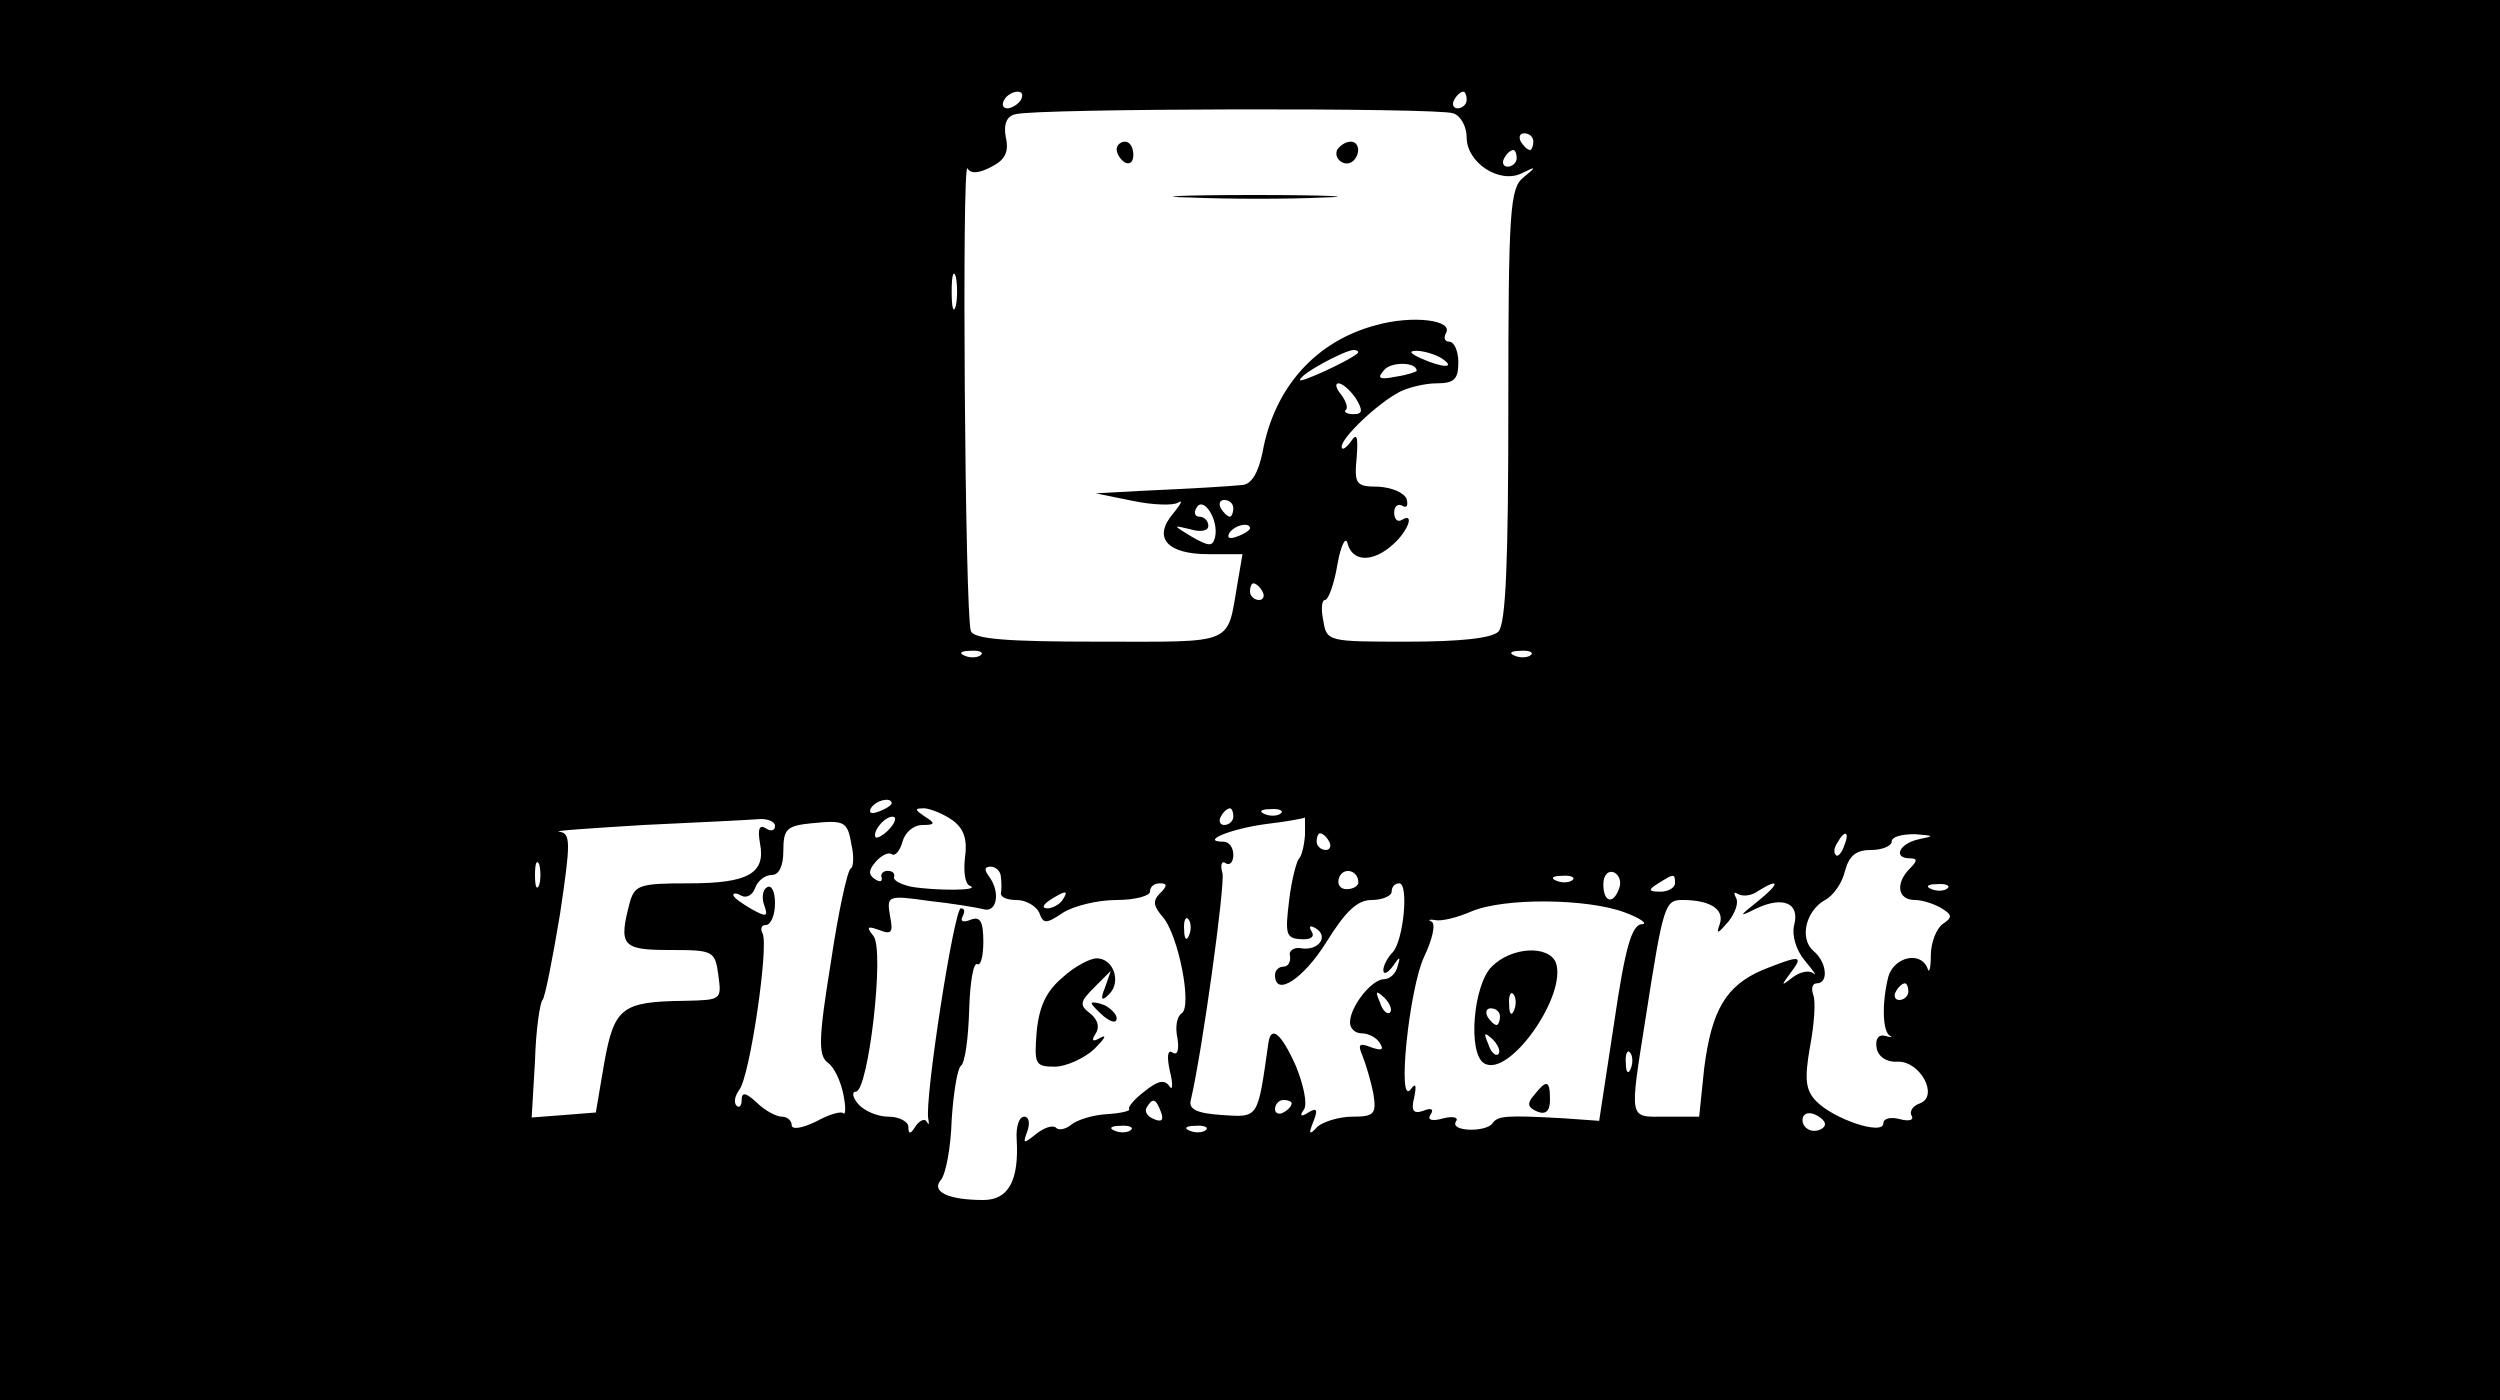
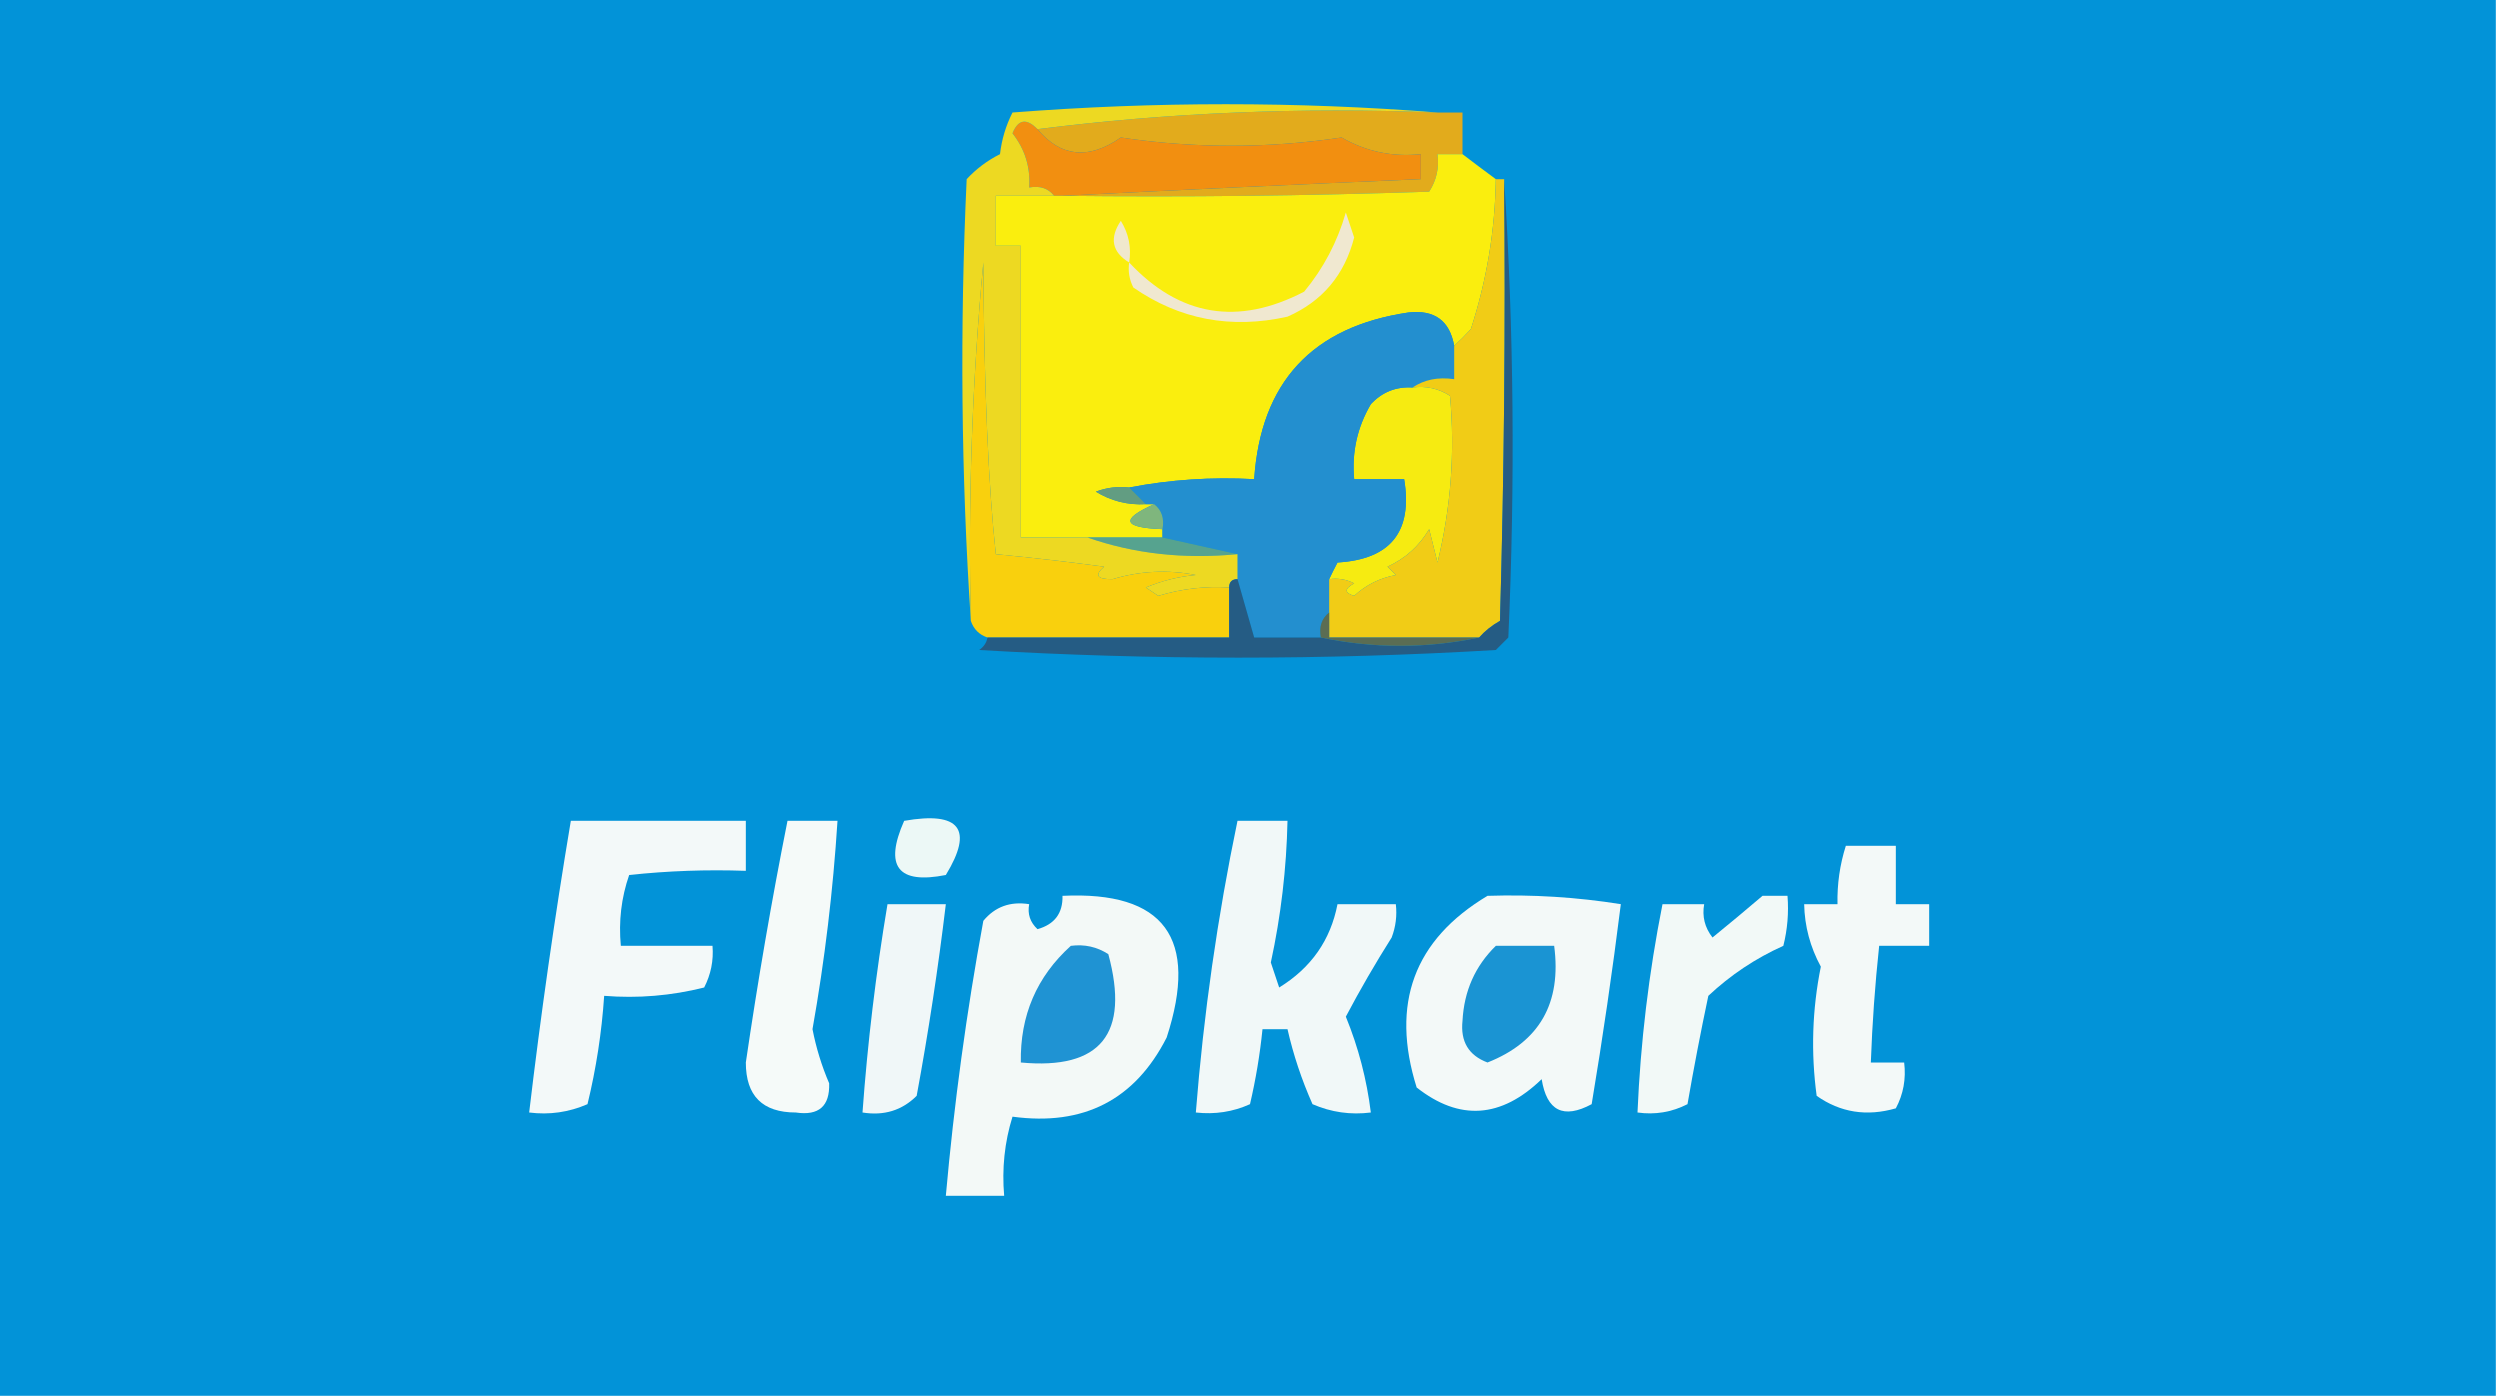
- <svg xmlns="http://www.w3.org/2000/svg" version="1.0" width="300pt" height="168pt" viewBox="0 0 300 168" preserveAspectRatio="xMidYMid meet">
-   <g transform="translate(0,168) scale(0.1,-0.1)" fill="#000000" stroke="none">
-     <path d="M0 840 l0 -840 1500 0 1500 0 0 840 0 840 -1500 0 -1500 0 0 -840z m1225 720 c-3 -5 -11 -10 -16 -10 -6 0 -7 5 -4 10 3 6 11 10 16 10 6 0 7 -4 4 -10z m535 0 c0 -5 -5 -10 -11 -10 -5 0 -7 5 -4 10 3 6 8 10 11 10 2 0 4 -4 4 -10z m-16 -16 c9 -3 16 -16 16 -29 0 -30 39 -56 66 -43 18 9 18 8 2 -5 -16 -13 -18 -39 -18 -274 0 -188 -3 -262 -12 -271 -8 -8 -47 -12 -109 -12 -95 0 -97 0 -101 25 -3 14 -2 25 2 25 4 0 11 19 15 43 4 23 10 34 12 25 6 -23 31 -23 55 -1 18 16 26 39 10 29 -5 -3 -9 1 -9 9 0 8 5 11 10 8 5 -3 7 0 5 8 -3 8 -18 14 -34 15 -27 0 -29 3 -26 35 2 26 0 30 -7 19 -6 -8 -11 -11 -11 -6 0 11 43 52 70 66 10 5 30 10 44 10 21 0 26 5 26 25 0 14 -5 25 -11 25 -5 0 -7 4 -4 10 10 16 -40 22 -83 10 -73 -19 -123 -75 -137 -153 -5 -24 -13 -38 -24 -39 -22 -2 -56 -4 -121 -7 l-55 -3 44 -9 c24 -5 49 -6 55 -2 6 4 3 -2 -6 -13 -25 -29 -8 -49 42 -49 l41 0 -6 -35 c-13 -75 -1 -70 -166 -70 -111 0 -151 3 -154 13 -7 19 -11 566 -4 555 4 -7 14 -6 29 2 16 8 21 18 17 35 -3 16 1 26 12 28 25 7 508 8 525 1z m96 -34 c0 -5 -2 -10 -4 -10 -3 0 -8 5 -11 10 -3 6 -1 10 4 10 6 0 11 -4 11 -10z m-20 -20 c0 -5 -5 -10 -11 -10 -5 0 -7 5 -4 10 3 6 8 10 11 10 2 0 4 -4 4 -10z m-673 -177 c-3 -10 -5 -2 -5 17 0 19 2 27 5 18 2 -10 2 -26 0 -35z m482 -57 c-10 -9 -69 -36 -69 -32 0 7 52 35 64 36 5 0 7 -2 5 -4z m101 -6 c18 -12 2 -12 -25 0 -13 6 -15 9 -5 9 8 0 22 -4 30 -9z m-30 -15 c0 -1 -11 -5 -25 -7 -20 -4 -23 -2 -14 8 8 10 39 10 39 -1z m-73 -33 c9 -15 8 -19 -3 -19 -8 0 -12 3 -9 5 3 3 0 11 -6 19 -6 7 -7 13 -3 13 5 0 14 -8 21 -18z m-169 -167 c-3 -11 -7 -11 -28 1 -23 14 -23 14 -2 9 13 -4 22 -2 22 4 0 6 -5 11 -11 11 -5 0 -7 5 -3 11 8 14 27 -15 22 -36z m22 35 c0 -5 -2 -10 -4 -10 -3 0 -8 5 -11 10 -3 6 -1 10 4 10 6 0 11 -4 11 -10z m20 -24 c0 -2 -7 -7 -16 -10 -8 -3 -12 -2 -9 4 6 10 25 14 25 6z m15 -76 c3 -5 1 -10 -4 -10 -6 0 -11 5 -11 10 0 6 2 10 4 10 3 0 8 -4 11 -10z m-338 -76 c-3 -3 -12 -4 -19 -1 -8 3 -5 6 6 6 11 1 17 -2 13 -5z m660 0 c-3 -3 -12 -4 -19 -1 -8 3 -5 6 6 6 11 1 17 -2 13 -5z m-767 -178 c0 -2 -7 -7 -16 -10 -8 -3 -12 -2 -9 4 6 10 25 14 25 6z m74 -21 c13 -10 17 -23 14 -44 -2 -17 0 -32 6 -34 14 -6 -42 -6 -71 -1 -13 3 -22 8 -20 12 1 4 -2 7 -8 7 -5 0 -9 -4 -7 -8 1 -5 -2 -6 -8 -2 -8 5 -8 11 1 21 6 7 15 12 19 9 4 -3 10 4 13 15 3 11 13 20 24 20 15 0 16 2 3 10 -13 9 -13 10 0 10 8 -1 23 -7 34 -15z m336 5 c0 -5 -5 -10 -11 -10 -5 0 -7 5 -4 10 3 6 8 10 11 10 2 0 4 -4 4 -10z m57 4 c-3 -3 -12 -4 -19 -1 -8 3 -5 6 6 6 11 1 17 -2 13 -5z m-607 -15 c0 -6 -5 -7 -11 -3 -8 5 -10 -1 -7 -18 7 -36 -14 -48 -85 -48 -59 0 -65 -2 -71 -22 -14 -53 -10 -58 48 -58 52 0 54 -1 58 -30 4 -30 4 -30 -41 -31 -75 -1 -84 -8 -96 -75 l-10 -59 -38 -3 -39 -3 4 68 c1 37 6 70 9 73 3 3 12 49 21 103 13 87 13 97 -1 99 -9 1 37 4 101 8 64 3 126 6 138 7 11 1 20 -3 20 -8z m92 -24 c3 -13 2 -26 -1 -27 -4 -2 -15 -52 -24 -113 -15 -92 -15 -111 -4 -120 8 -5 16 -23 19 -38 3 -15 3 -25 0 -23 -2 3 -17 -1 -33 -10 -17 -8 -29 -10 -29 -4 0 5 -5 10 -12 10 -6 0 -20 7 -30 17 -13 12 -18 13 -18 3 0 -7 -3 -10 -6 -7 -4 4 -2 12 3 19 13 16 36 175 28 188 -3 6 -1 10 4 10 6 0 11 12 11 26 0 14 -4 23 -10 19 -5 -3 -6 -13 -3 -21 5 -14 3 -15 -15 -5 -12 7 -22 14 -22 17 0 3 5 2 10 -1 6 -3 13 1 16 9 3 9 12 16 20 16 9 0 14 11 14 29 0 26 4 30 33 33 41 4 44 3 49 -27z m46 21 c-7 -8 -15 -12 -17 -11 -5 6 10 25 20 25 5 0 4 -6 -3 -14z m498 -8 c-1 -13 -4 -25 -7 -28 -3 -3 -9 -25 -12 -50 -5 -41 -4 -46 14 -47 12 -1 17 3 13 9 -4 7 -2 8 5 4 16 -10 3 -27 -17 -24 -9 2 -16 -3 -14 -9 1 -7 -2 -13 -8 -13 -5 0 -10 -4 -10 -10 0 -27 34 -5 62 40 23 37 37 50 54 50 13 0 24 5 24 10 0 6 4 10 9 10 12 0 5 -70 -8 -83 -6 -6 -11 -16 -11 -21 0 -6 5 -4 11 4 9 13 10 13 6 0 -2 -8 -9 -15 -16 -15 -15 0 -41 -33 -41 -52 0 -7 6 -13 14 -13 8 0 18 -5 22 -12 5 -8 2 -9 -10 -5 -15 6 -17 4 -11 -10 4 -10 10 -30 13 -45 4 -25 1 -28 -25 -28 -16 0 -35 -6 -42 -12 -10 -11 -11 -9 -5 6 6 15 4 17 -6 11 -9 -6 -11 -4 -5 4 4 7 -1 30 -10 52 -18 40 -30 49 -33 27 -13 -91 -11 -89 -56 -86 -30 2 -40 7 -37 18 14 60 41 257 38 272 -3 10 -1 16 4 12 5 -3 9 2 9 10 0 9 -5 16 -12 16 -28 0 7 15 50 21 26 3 47 7 48 8 0 0 0 -9 0 -21z m29 -8 c3 -5 1 -10 -4 -10 -6 0 -11 5 -11 10 0 6 2 10 4 10 3 0 8 -4 11 -10z m618 -5 c-3 -9 -8 -14 -10 -11 -3 3 -2 9 2 15 9 16 15 13 8 -4z m90 8 c-24 -5 -32 -23 -11 -23 9 0 9 -3 0 -12 -18 -18 -15 -38 6 -38 9 0 24 -5 32 -10 13 -8 13 -11 1 -19 -7 -5 -14 -22 -14 -37 0 -16 -2 -23 -4 -16 -8 21 -40 14 -47 -10 -8 -32 -7 -66 2 -71 4 -2 1 -2 -6 0 -8 2 -12 -4 -10 -15 2 -10 12 -17 25 -16 27 1 50 -41 27 -50 -9 -3 -13 -10 -10 -15 3 -5 -3 -7 -14 -4 -11 3 -20 1 -20 -5 0 -15 -60 5 -81 27 -12 13 -14 25 -7 65 5 26 7 54 4 62 -3 8 -1 14 4 14 15 0 12 26 -4 39 -17 15 -9 48 14 61 10 5 21 21 24 35 5 18 13 25 31 25 14 0 25 5 25 10 0 6 12 9 28 9 23 -2 24 -2 5 -6z m-1656 -55 c-3 -7 -5 -2 -5 12 0 14 2 19 5 13 2 -7 2 -19 0 -25z m554 10 c1 -7 1 -16 0 -20 0 -5 8 -8 19 -8 11 0 23 -7 27 -15 5 -14 8 -14 29 0 13 8 41 15 64 15 22 0 40 5 40 10 0 6 5 10 12 10 9 0 9 -3 0 -12 -9 -9 -8 -15 3 -28 19 -21 36 -108 23 -116 -6 -4 -8 -17 -5 -30 2 -14 0 -21 -6 -17 -6 4 -7 -5 -3 -23 4 -16 3 -24 -1 -17 -6 8 -14 6 -30 -7 -12 -9 -20 -19 -18 -21 2 -2 -10 -5 -27 -6 -17 -1 -36 -7 -43 -13 -6 -5 -15 -7 -18 -3 -4 3 -14 0 -24 -8 -15 -12 -16 -12 -10 4 3 9 2 17 -4 17 -6 0 -10 -12 -9 -27 3 -50 -10 -73 -40 -73 -42 0 -63 10 -51 24 6 7 12 39 13 72 2 32 7 62 11 65 5 3 9 33 10 67 1 33 5 58 10 55 4 -2 7 10 7 27 0 25 -4 31 -16 26 -8 -3 -12 -2 -9 4 3 6 3 10 -2 10 -8 0 -44 -231 -39 -253 1 -6 1 -8 -2 -3 -2 4 -8 2 -13 -5 -6 -10 -9 -11 -9 -1 0 6 -11 12 -24 12 -13 0 -29 7 -36 15 -7 8 -8 15 -3 15 15 0 35 171 21 187 -9 11 -7 12 7 7 15 -6 17 -3 13 17 -4 24 -3 25 46 18 28 -3 58 -8 66 -10 16 -5 21 20 7 39 -6 8 -6 12 2 12 6 0 12 -6 12 -12z m429 -7 c0 -4 -6 -8 -14 -8 -8 0 -12 6 -9 14 5 13 23 9 23 -6z m313 -7 c-7 -20 -19 -17 -19 5 0 11 6 17 13 14 6 -3 9 -11 6 -19z m-56 10 c-3 -3 -12 -4 -19 -1 -8 3 -5 6 6 6 11 1 17 -2 13 -5z m123 -4 c0 -5 -8 -10 -17 -10 -15 0 -16 2 -3 10 19 12 20 12 20 0z m100 -21 c-24 -19 -24 -20 -2 -9 32 15 52 6 45 -20 -3 -12 2 -30 13 -43 10 -12 15 -19 10 -15 -5 4 -16 2 -25 -5 -14 -11 -14 -10 -2 6 16 21 11 21 -34 3 -44 -19 -61 -48 -70 -118 l-6 -58 -40 0 c-45 0 -44 -7 -24 120 21 135 23 140 44 140 33 0 50 -11 45 -28 -5 -14 -3 -13 10 2 8 10 13 23 9 29 -3 6 -2 7 3 4 6 -3 16 -2 24 4 26 16 26 9 0 -12z m227 15 c-3 -3 -12 -4 -19 -1 -8 3 -5 6 6 6 11 1 17 -2 13 -5z m-1062 -14 c-3 -5 -12 -10 -18 -10 -7 0 -6 4 3 10 19 12 23 12 15 0z m675 -15 c19 -7 28 -14 20 -14 -12 -1 -20 -29 -33 -118 l-18 -118 -42 3 c-70 4 -80 3 -86 -6 -8 -11 -51 -10 -44 2 4 5 -3 7 -15 4 -14 -4 -20 -2 -15 5 4 6 0 8 -9 4 -12 -4 -15 0 -11 16 3 15 2 18 -4 10 -17 -23 -2 121 16 159 10 21 14 39 9 42 -5 2 -3 3 4 2 7 -2 27 3 43 10 39 17 140 16 185 -1z m-523 -27 c-3 -8 -6 -5 -6 6 -1 11 2 17 5 13 3 -3 4 -12 1 -19z m863 -68 c0 -5 -5 -10 -11 -10 -5 0 -7 5 -4 10 3 6 8 10 11 10 2 0 4 -4 4 -10z m-622 -25 c-3 -3 -9 2 -12 12 -6 14 -5 15 5 6 7 -7 10 -15 7 -18z m289 -67 c-3 -8 -6 -5 -6 6 -1 11 2 17 5 13 3 -3 4 -12 1 -19z m-564 -52 c4 -10 1 -13 -8 -9 -8 3 -12 9 -9 14 7 12 11 11 17 -5z m157 10 c0 -3 -4 -8 -10 -11 -5 -3 -10 -1 -10 4 0 6 5 11 10 11 6 0 10 -2 10 -4z m640 -25 c0 -4 -6 -8 -13 -8 -8 0 -14 6 -14 13 0 7 6 10 14 7 7 -3 13 -8 13 -12z m-833 -7 c-3 -3 -12 -4 -19 -1 -8 3 -5 6 6 6 11 1 17 -2 13 -5z m90 0 c-3 -3 -12 -4 -19 -1 -8 3 -5 6 6 6 11 1 17 -2 13 -5z" />
-     <path d="M1340 1501 c0 -6 5 -13 10 -16 6 -3 10 1 10 9 0 9 -4 16 -10 16 -5 0 -10 -4 -10 -9z" />
-     <path d="M1605 1501 c-6 -11 9 -23 19 -14 9 9 7 23 -3 23 -6 0 -12 -4 -16 -9z" />
-     <path d="M1428 1443 c46 -2 118 -2 160 0 42 1 5 3 -83 3 -88 0 -123 -2 -77 -3z" />
-     <path d="M1275 507 c-19 -16 -28 -34 -31 -65 -3 -39 -2 -42 22 -42 13 0 35 10 47 21 12 12 16 18 8 14 -10 -6 -12 -4 -6 5 5 8 2 17 -7 24 -13 10 -12 14 5 31 l20 20 -7 -20 c-6 -15 -4 -17 5 -8 15 15 5 43 -15 43 -8 0 -27 -10 -41 -23z" />
-     <path d="M1310 476 c0 -2 7 -9 15 -16 9 -7 15 -8 15 -2 0 5 -7 12 -15 16 -8 3 -15 4 -15 2z" />
-     <path d="M1790 520 c-22 -22 -29 -104 -9 -116 30 -18 100 82 86 121 -9 21 -53 19 -77 -5z m27 -52 c-3 -8 -6 -5 -6 6 -1 11 2 17 5 13 3 -3 4 -12 1 -19z m-17 -8 c0 -5 -2 -10 -4 -10 -3 0 -8 5 -11 10 -3 6 -1 10 4 10 6 0 11 -4 11 -10z m-2 -45 c-3 -3 -9 2 -12 12 -6 14 -5 15 5 6 7 -7 10 -15 7 -18z" />
-     <path d="M1841 366 c-9 -10 -8 -15 4 -20 10 -4 15 1 15 14 0 24 -4 25 -19 6z" />
+ <svg xmlns="http://www.w3.org/2000/svg" version="1.1" width="300px" height="168px" style="shape-rendering:geometricPrecision; text-rendering:geometricPrecision; image-rendering:optimizeQuality; fill-rule:evenodd; clip-rule:evenodd">
+   <g>
+     <path style="opacity:1" fill="#0293d8" d="M -0.5,-0.5 C 99.5,-0.5 199.5,-0.5 299.5,-0.5C 299.5,55.5 299.5,111.5 299.5,167.5C 199.5,167.5 99.5,167.5 -0.5,167.5C -0.5,111.5 -0.5,55.5 -0.5,-0.5 Z" />
+   </g>
+   <g>
+     <path style="opacity:1" fill="#e2ab1c" d="M 172.5,13.5 C 173.5,13.5 174.5,13.5 175.5,13.5C 175.5,15.167 175.5,16.833 175.5,18.5C 174.5,18.5 173.5,18.5 172.5,18.5C 172.714,20.144 172.38,21.644 171.5,23C 156.837,23.5 142.17,23.667 127.5,23.5C 141.692,22.784 156.025,22.117 170.5,21.5C 170.5,20.5 170.5,19.5 170.5,18.5C 167.102,18.858 163.935,18.192 161,16.5C 152.154,17.82 143.321,17.82 134.5,16.5C 130.64,19.192 127.307,18.859 124.5,15.5C 140.132,13.515 156.132,12.849 172.5,13.5 Z" />
+   </g>
+   <g>
+     <path style="opacity:1" fill="#f28f10" d="M 124.5,15.5 C 127.307,18.859 130.64,19.192 134.5,16.5C 143.321,17.82 152.154,17.82 161,16.5C 163.935,18.192 167.102,18.858 170.5,18.5C 170.5,19.5 170.5,20.5 170.5,21.5C 156.025,22.117 141.692,22.784 127.5,23.5C 127.167,23.5 126.833,23.5 126.5,23.5C 125.791,22.596 124.791,22.263 123.5,22.5C 123.669,20.088 123.003,17.921 121.5,16C 122.176,14.317 123.176,14.15 124.5,15.5 Z" />
+   </g>
+   <g>
+     <path style="opacity:1" fill="#faee0e" d="M 175.5,18.5 C 176.795,19.488 178.128,20.488 179.5,21.5C 179.407,27.636 178.407,33.636 176.5,39.5C 175.818,40.243 175.151,40.909 174.5,41.5C 173.967,38.475 172.133,37.142 169,37.5C 157.458,39.208 151.291,45.875 150.5,57.5C 145.405,57.221 140.405,57.555 135.5,58.5C 134.127,58.343 132.793,58.51 131.5,59C 133.345,60.128 135.345,60.628 137.5,60.5C 137.833,60.5 138.167,60.5 138.5,60.5C 134.392,62.33 134.725,63.33 139.5,63.5C 139.5,63.833 139.5,64.167 139.5,64.5C 136.5,64.5 133.5,64.5 130.5,64.5C 127.833,64.5 125.167,64.5 122.5,64.5C 122.5,52.833 122.5,41.167 122.5,29.5C 121.5,29.5 120.5,29.5 119.5,29.5C 119.5,27.5 119.5,25.5 119.5,23.5C 121.833,23.5 124.167,23.5 126.5,23.5C 126.833,23.5 127.167,23.5 127.5,23.5C 142.17,23.667 156.837,23.5 171.5,23C 172.38,21.644 172.714,20.144 172.5,18.5C 173.5,18.5 174.5,18.5 175.5,18.5 Z" />
+   </g>
+   <g>
+     <path style="opacity:1" fill="#f0e8d0" d="M 135.5,31.5 C 141.554,37.967 148.554,39.134 156.5,35C 158.821,32.192 160.488,29.025 161.5,25.5C 161.833,26.5 162.167,27.5 162.5,28.5C 161.345,32.996 158.679,36.163 154.5,38C 147.715,39.515 141.548,38.348 136,34.5C 135.517,33.552 135.351,32.552 135.5,31.5 Z" />
+   </g>
+   <g>
+     <path style="opacity:1" fill="#f0e8cd" d="M 135.5,31.5 C 133.439,30.249 133.106,28.582 134.5,26.5C 135.452,28.045 135.785,29.712 135.5,31.5 Z" />
+   </g>
+   <g>
+     <path style="opacity:1" fill="#f6eb11" d="M 169.5,46.5 C 171.144,46.286 172.644,46.62 174,47.5C 174.615,54.242 174.115,60.908 172.5,67.5C 172.167,66.167 171.833,64.833 171.5,63.5C 170.307,65.527 168.64,67.027 166.5,68C 166.833,68.333 167.167,68.667 167.5,69C 165.579,69.36 163.912,70.194 162.5,71.5C 161.304,71.154 161.304,70.654 162.5,70C 161.552,69.517 160.552,69.35 159.5,69.5C 159.804,68.85 160.137,68.183 160.5,67.5C 166.875,67.126 169.541,63.793 168.5,57.5C 166.5,57.5 164.5,57.5 162.5,57.5C 162.203,54.276 162.87,51.276 164.5,48.5C 165.85,47.05 167.516,46.383 169.5,46.5 Z" />
+   </g>
+   <g>
+     <path style="opacity:1" fill="#238fcf" d="M 174.5,41.5 C 174.5,42.833 174.5,44.167 174.5,45.5C 172.585,45.215 170.919,45.549 169.5,46.5C 167.516,46.383 165.85,47.05 164.5,48.5C 162.87,51.276 162.203,54.276 162.5,57.5C 164.5,57.5 166.5,57.5 168.5,57.5C 169.541,63.793 166.875,67.126 160.5,67.5C 160.137,68.183 159.804,68.85 159.5,69.5C 159.5,70.833 159.5,72.167 159.5,73.5C 158.596,74.209 158.263,75.209 158.5,76.5C 155.833,76.5 153.167,76.5 150.5,76.5C 149.833,74.167 149.167,71.833 148.5,69.5C 148.5,68.5 148.5,67.5 148.5,66.5C 145.5,65.833 142.5,65.167 139.5,64.5C 139.5,64.167 139.5,63.833 139.5,63.5C 139.737,62.209 139.404,61.209 138.5,60.5C 138.167,60.5 137.833,60.5 137.5,60.5C 136.833,59.833 136.167,59.167 135.5,58.5C 140.405,57.555 145.405,57.221 150.5,57.5C 151.291,45.875 157.458,39.208 169,37.5C 172.133,37.142 173.967,38.475 174.5,41.5 Z" />
+   </g>
+   <g>
+     <path style="opacity:1" fill="#629d82" d="M 135.5,58.5 C 136.167,59.167 136.833,59.833 137.5,60.5C 135.345,60.628 133.345,60.128 131.5,59C 132.793,58.51 134.127,58.343 135.5,58.5 Z" />
+   </g>
+   <g>
+     <path style="opacity:1" fill="#7fb67d" d="M 138.5,60.5 C 139.404,61.209 139.737,62.209 139.5,63.5C 134.725,63.33 134.392,62.33 138.5,60.5 Z" />
+   </g>
+   <g>
+     <path style="opacity:1" fill="#56a38f" d="M 130.5,64.5 C 133.5,64.5 136.5,64.5 139.5,64.5C 142.5,65.167 145.5,65.833 148.5,66.5C 142.074,67.12 136.074,66.453 130.5,64.5 Z" />
+   </g>
+   <g>
+     <path style="opacity:1" fill="#edd922" d="M 172.5,13.5 C 156.132,12.849 140.132,13.515 124.5,15.5C 123.176,14.15 122.176,14.317 121.5,16C 123.003,17.921 123.669,20.088 123.5,22.5C 124.791,22.263 125.791,22.596 126.5,23.5C 124.167,23.5 121.833,23.5 119.5,23.5C 119.5,25.5 119.5,27.5 119.5,29.5C 120.5,29.5 121.5,29.5 122.5,29.5C 122.5,41.167 122.5,52.833 122.5,64.5C 125.167,64.5 127.833,64.5 130.5,64.5C 136.074,66.453 142.074,67.12 148.5,66.5C 148.5,67.5 148.5,68.5 148.5,69.5C 147.833,69.5 147.5,69.833 147.5,70.5C 144.603,70.319 141.77,70.652 139,71.5C 138.5,71.167 138,70.833 137.5,70.5C 139.423,69.692 141.423,69.192 143.5,69C 140.131,68.337 136.797,68.504 133.5,69.5C 131.627,69.518 131.294,69.018 132.5,68C 128.168,67.417 123.835,66.917 119.5,66.5C 118.596,58.197 118.096,46.53 118,31.5C 116.653,45.797 116.153,60.13 116.5,74.5C 115.338,57.005 115.171,39.338 116,21.5C 117.154,20.257 118.488,19.257 120,18.5C 120.202,16.744 120.702,15.078 121.5,13.5C 138.628,12.175 155.628,12.175 172.5,13.5 Z" />
+   </g>
+   <g>
+     <path style="opacity:1" fill="#f9d00d" d="M 147.5,70.5 C 147.5,72.5 147.5,74.5 147.5,76.5C 137.833,76.5 128.167,76.5 118.5,76.5C 117.5,76.167 116.833,75.5 116.5,74.5C 116.153,60.13 116.653,45.797 118,31.5C 118.096,46.53 118.596,58.197 119.5,66.5C 123.835,66.917 128.168,67.417 132.5,68C 131.294,69.018 131.627,69.518 133.5,69.5C 136.797,68.504 140.131,68.337 143.5,69C 141.423,69.192 139.423,69.692 137.5,70.5C 138,70.833 138.5,71.167 139,71.5C 141.77,70.652 144.603,70.319 147.5,70.5 Z" />
+   </g>
+   <g>
+     <path style="opacity:1" fill="#f1cc16" d="M 179.5,21.5 C 179.833,21.5 180.167,21.5 180.5,21.5C 180.667,39.17 180.5,56.837 180,74.5C 179.005,75.066 178.172,75.733 177.5,76.5C 171.5,76.5 165.5,76.5 159.5,76.5C 159.5,75.5 159.5,74.5 159.5,73.5C 159.5,72.167 159.5,70.833 159.5,69.5C 160.552,69.35 161.552,69.517 162.5,70C 161.304,70.654 161.304,71.154 162.5,71.5C 163.912,70.194 165.579,69.36 167.5,69C 167.167,68.667 166.833,68.333 166.5,68C 168.64,67.027 170.307,65.527 171.5,63.5C 171.833,64.833 172.167,66.167 172.5,67.5C 174.115,60.908 174.615,54.242 174,47.5C 172.644,46.62 171.144,46.286 169.5,46.5C 170.919,45.549 172.585,45.215 174.5,45.5C 174.5,44.167 174.5,42.833 174.5,41.5C 175.151,40.909 175.818,40.243 176.5,39.5C 178.407,33.636 179.407,27.636 179.5,21.5 Z" />
+   </g>
+   <g>
+     <path style="opacity:1" fill="#255c84" d="M 180.5,21.5 C 181.662,39.662 181.829,57.995 181,76.5C 180.5,77 180,77.5 179.5,78C 158.974,79.224 138.307,79.224 117.5,78C 118.056,77.617 118.389,77.117 118.5,76.5C 128.167,76.5 137.833,76.5 147.5,76.5C 147.5,74.5 147.5,72.5 147.5,70.5C 147.5,69.833 147.833,69.5 148.5,69.5C 149.167,71.833 149.833,74.167 150.5,76.5C 153.167,76.5 155.833,76.5 158.5,76.5C 164.833,77.833 171.167,77.833 177.5,76.5C 178.172,75.733 179.005,75.066 180,74.5C 180.5,56.837 180.667,39.17 180.5,21.5 Z" />
+   </g>
+   <g>
+     <path style="opacity:1" fill="#5b6d53" d="M 159.5,73.5 C 159.5,74.5 159.5,75.5 159.5,76.5C 165.5,76.5 171.5,76.5 177.5,76.5C 171.167,77.833 164.833,77.833 158.5,76.5C 158.263,75.209 158.596,74.209 159.5,73.5 Z" />
+   </g>
+   <g>
+     <path style="opacity:1" fill="#ecf8f6" d="M 108.5,98.5 C 115.19,97.331 116.857,99.497 113.5,105C 107.741,106.139 106.074,103.972 108.5,98.5 Z" />
+   </g>
+   <g>
+     <path style="opacity:1" fill="#f0f7f8" d="M 106.5,108.5 C 108.833,108.5 111.167,108.5 113.5,108.5C 112.579,116.2 111.412,123.867 110,131.5C 108.246,133.25 106.079,133.917 103.5,133.5C 104.11,125.118 105.11,116.785 106.5,108.5 Z" />
+   </g>
+   <g>
+     <path style="opacity:1" fill="#f3f9f9" d="M 68.5,98.5 C 75.5,98.5 82.5,98.5 89.5,98.5C 89.5,100.5 89.5,102.5 89.5,104.5C 84.822,104.334 80.155,104.501 75.5,105C 74.556,107.719 74.223,110.552 74.5,113.5C 78.167,113.5 81.833,113.5 85.5,113.5C 85.643,115.262 85.309,116.929 84.5,118.5C 80.555,119.491 76.555,119.824 72.5,119.5C 72.205,123.898 71.538,128.231 70.5,132.5C 68.257,133.474 65.924,133.808 63.5,133.5C 64.887,121.789 66.554,110.122 68.5,98.5 Z" />
+   </g>
+   <g>
+     <path style="opacity:1" fill="#f3f9f8" d="M 178.5,107.5 C 183.88,107.324 189.213,107.658 194.5,108.5C 193.499,116.508 192.332,124.508 191,132.5C 187.613,134.318 185.613,133.318 185,129.5C 180.133,134.205 175.133,134.538 170,130.5C 166.848,120.443 169.681,112.777 178.5,107.5 Z" />
+   </g>
+   <g>
+     <path style="opacity:1" fill="#f2f9f7" d="M 211.5,107.5 C 212.5,107.5 213.5,107.5 214.5,107.5C 214.662,109.527 214.495,111.527 214,113.5C 210.656,115.004 207.656,117.004 205,119.5C 204.084,123.832 203.251,128.165 202.5,132.5C 200.604,133.466 198.604,133.799 196.5,133.5C 196.859,125.09 197.859,116.757 199.5,108.5C 201.167,108.5 202.833,108.5 204.5,108.5C 204.238,109.978 204.571,111.311 205.5,112.5C 207.571,110.815 209.571,109.148 211.5,107.5 Z" />
+   </g>
+   <g>
+     <path style="opacity:1" fill="#f1f8f8" d="M 148.5,98.5 C 150.5,98.5 152.5,98.5 154.5,98.5C 154.379,104.225 153.713,109.891 152.5,115.5C 152.833,116.5 153.167,117.5 153.5,118.5C 157.335,116.147 159.668,112.814 160.5,108.5C 162.833,108.5 165.167,108.5 167.5,108.5C 167.657,109.873 167.49,111.207 167,112.5C 165.014,115.646 163.181,118.813 161.5,122C 163.013,125.704 164.013,129.538 164.5,133.5C 162.076,133.808 159.743,133.474 157.5,132.5C 156.199,129.573 155.199,126.573 154.5,123.5C 153.5,123.5 152.5,123.5 151.5,123.5C 151.196,126.522 150.696,129.522 150,132.5C 147.959,133.423 145.792,133.756 143.5,133.5C 144.434,121.69 146.101,110.023 148.5,98.5 Z" />
+   </g>
+   <g>
+     <path style="opacity:1" fill="#f5faf9" d="M 94.5,98.5 C 96.5,98.5 98.5,98.5 100.5,98.5C 99.969,106.882 98.969,115.215 97.5,123.5C 97.935,125.74 98.602,127.906 99.5,130C 99.588,132.744 98.255,133.91 95.5,133.5C 91.5,133.5 89.5,131.5 89.5,127.5C 90.924,117.768 92.59,108.101 94.5,98.5 Z" />
+   </g>
+   <g>
+     <path style="opacity:1" fill="#1a94d3" d="M 179.5,113.5 C 181.833,113.5 184.167,113.5 186.5,113.5C 187.405,120.371 184.738,125.038 178.5,127.5C 176.239,126.652 175.239,124.985 175.5,122.5C 175.686,118.923 177.02,115.923 179.5,113.5 Z" />
+   </g>
+   <g>
+     <path style="opacity:1" fill="#f3f9f8" d="M 221.5,101.5 C 223.5,101.5 225.5,101.5 227.5,101.5C 227.5,103.833 227.5,106.167 227.5,108.5C 228.833,108.5 230.167,108.5 231.5,108.5C 231.5,110.167 231.5,111.833 231.5,113.5C 229.5,113.5 227.5,113.5 225.5,113.5C 225.002,118.152 224.669,122.819 224.5,127.5C 225.833,127.5 227.167,127.5 228.5,127.5C 228.739,129.467 228.406,131.301 227.5,133C 224.007,134.004 220.841,133.504 218,131.5C 217.297,126.305 217.464,121.139 218.5,116C 217.22,113.64 216.553,111.14 216.5,108.5C 217.833,108.5 219.167,108.5 220.5,108.5C 220.448,106.097 220.781,103.764 221.5,101.5 Z" />
+   </g>
+   <g>
+     <path style="opacity:1" fill="#f3f9f7" d="M 127.5,107.5 C 139.718,106.912 143.885,112.578 140,124.5C 136.193,131.988 130.027,135.155 121.5,134C 120.549,137.057 120.216,140.223 120.5,143.5C 118.167,143.5 115.833,143.5 113.5,143.5C 114.485,132.44 115.985,121.44 118,110.5C 119.401,108.808 121.234,108.141 123.5,108.5C 123.281,109.675 123.614,110.675 124.5,111.5C 126.55,110.923 127.55,109.59 127.5,107.5 Z" />
+   </g>
+   <g>
+     <path style="opacity:1" fill="#1f93d3" d="M 128.5,113.5 C 130.144,113.286 131.644,113.62 133,114.5C 135.583,124.061 132.083,128.394 122.5,127.5C 122.399,121.87 124.399,117.204 128.5,113.5 Z" />
  </g>
</svg>
